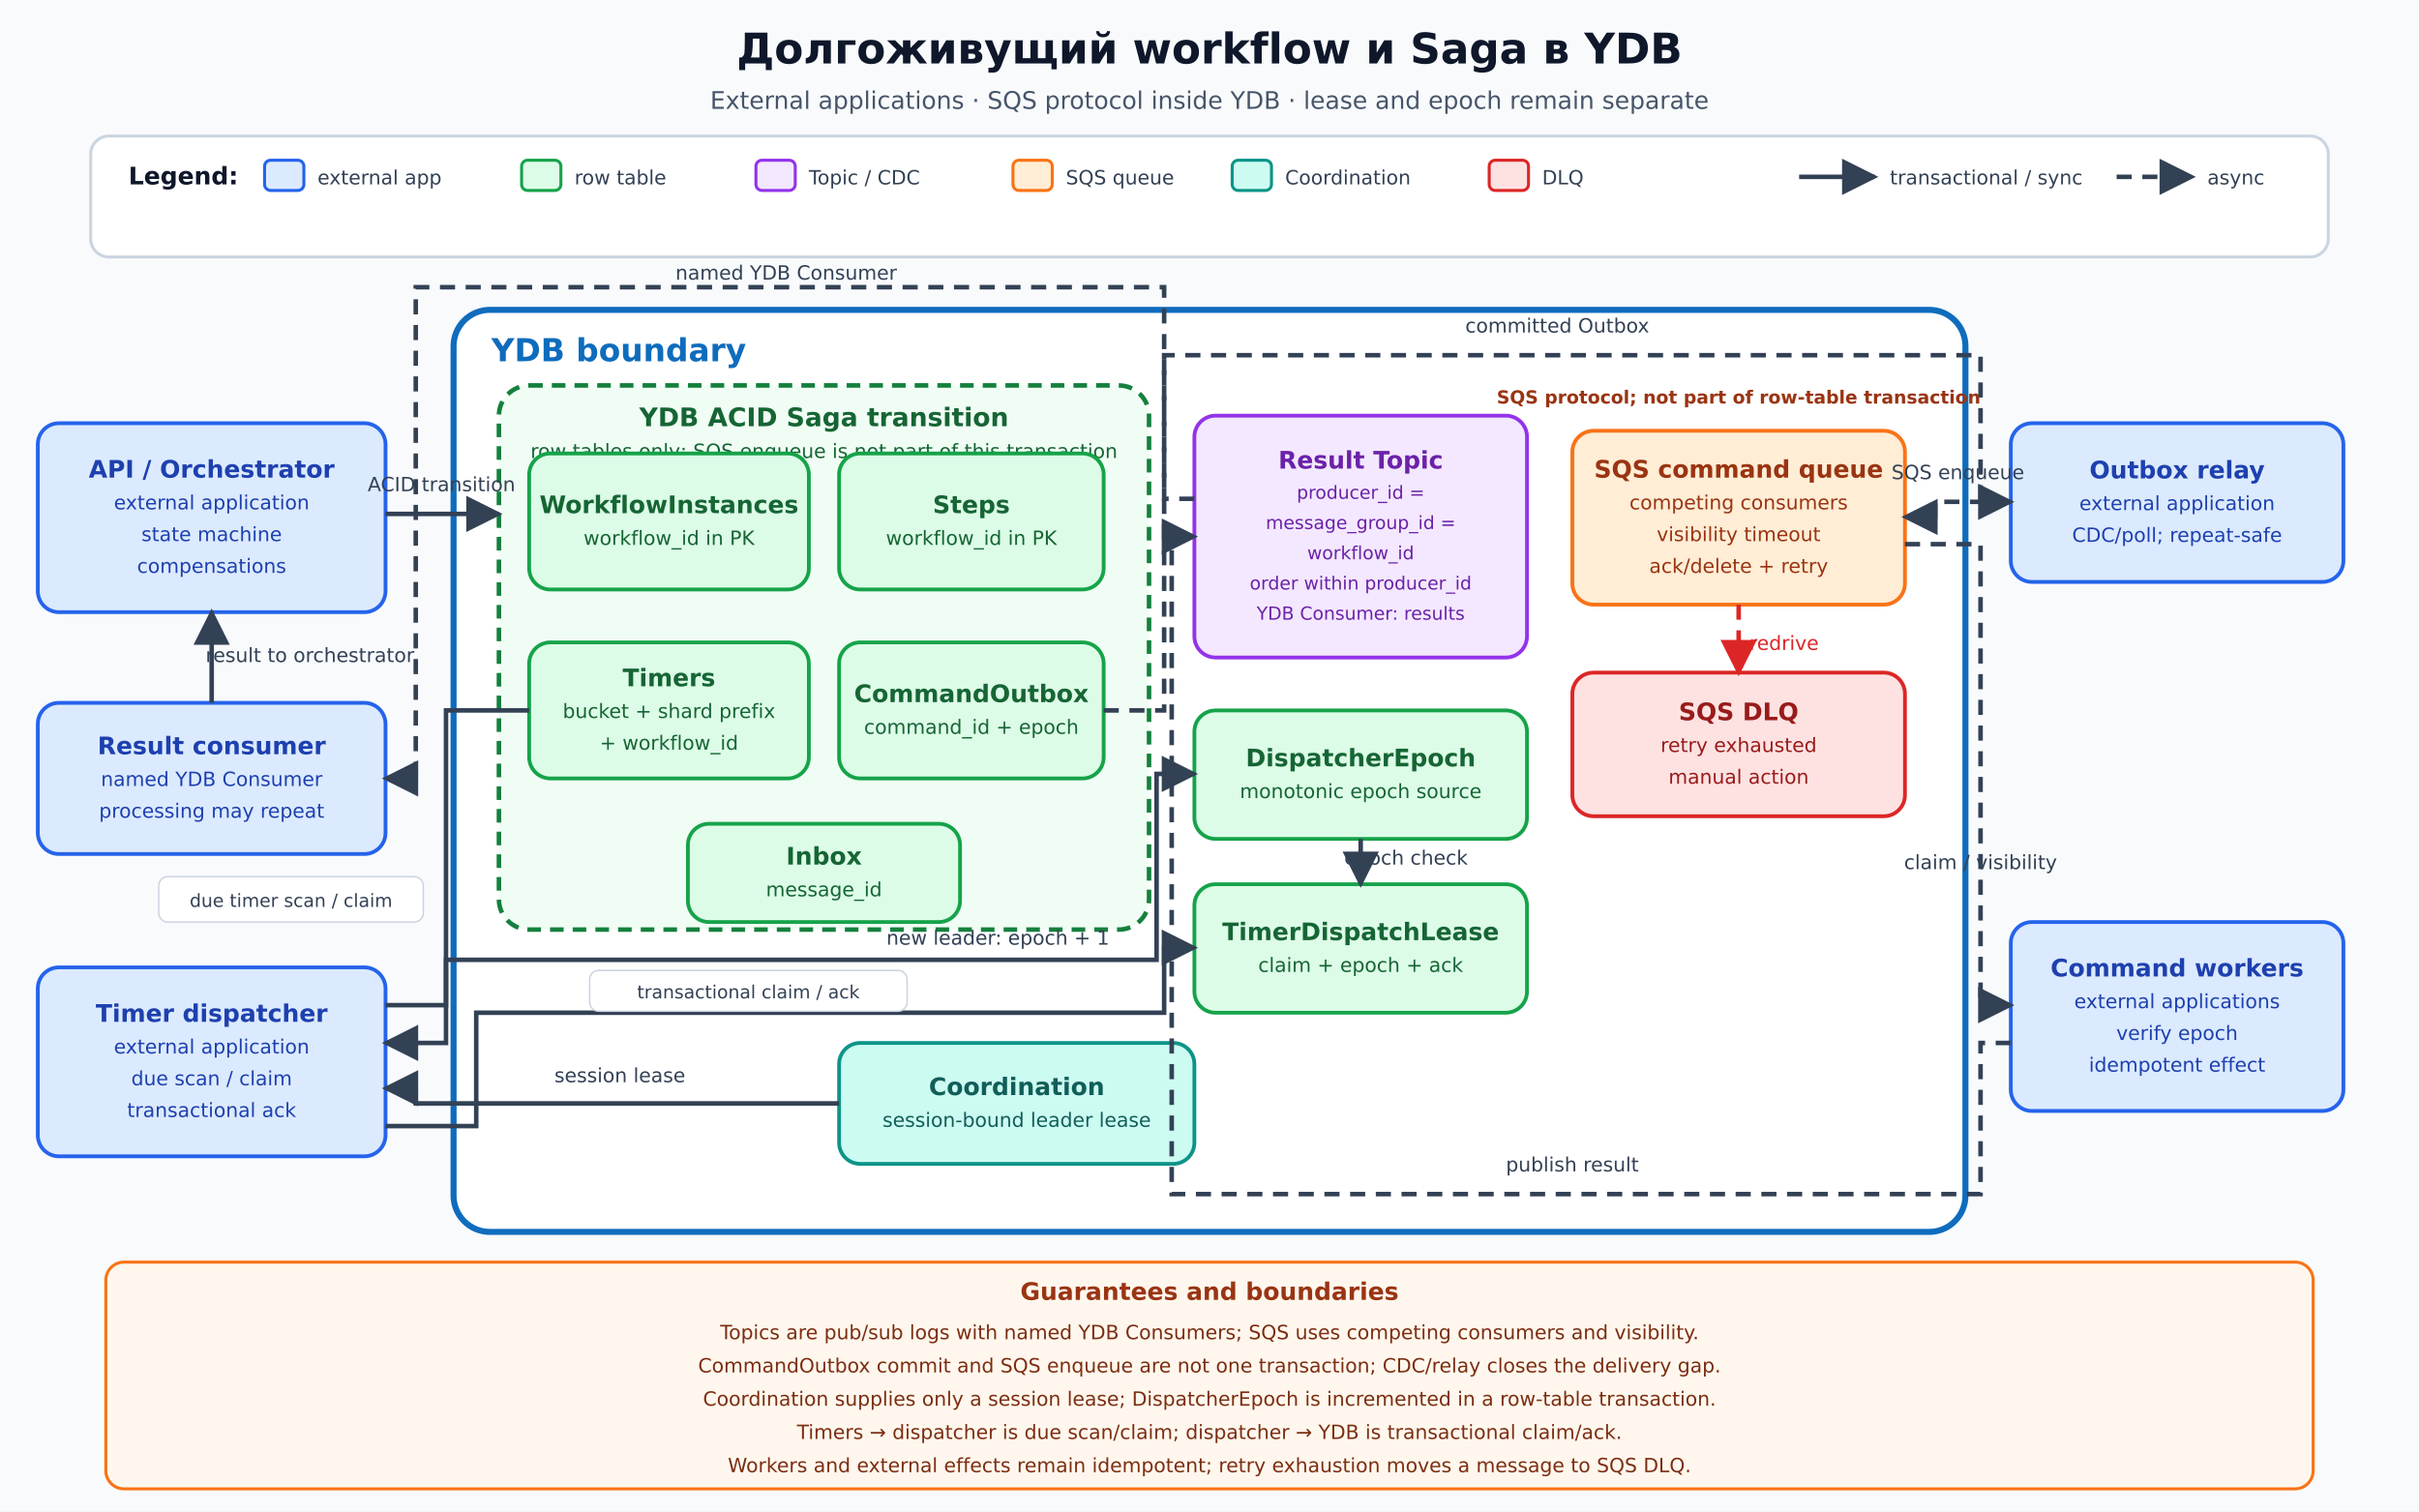
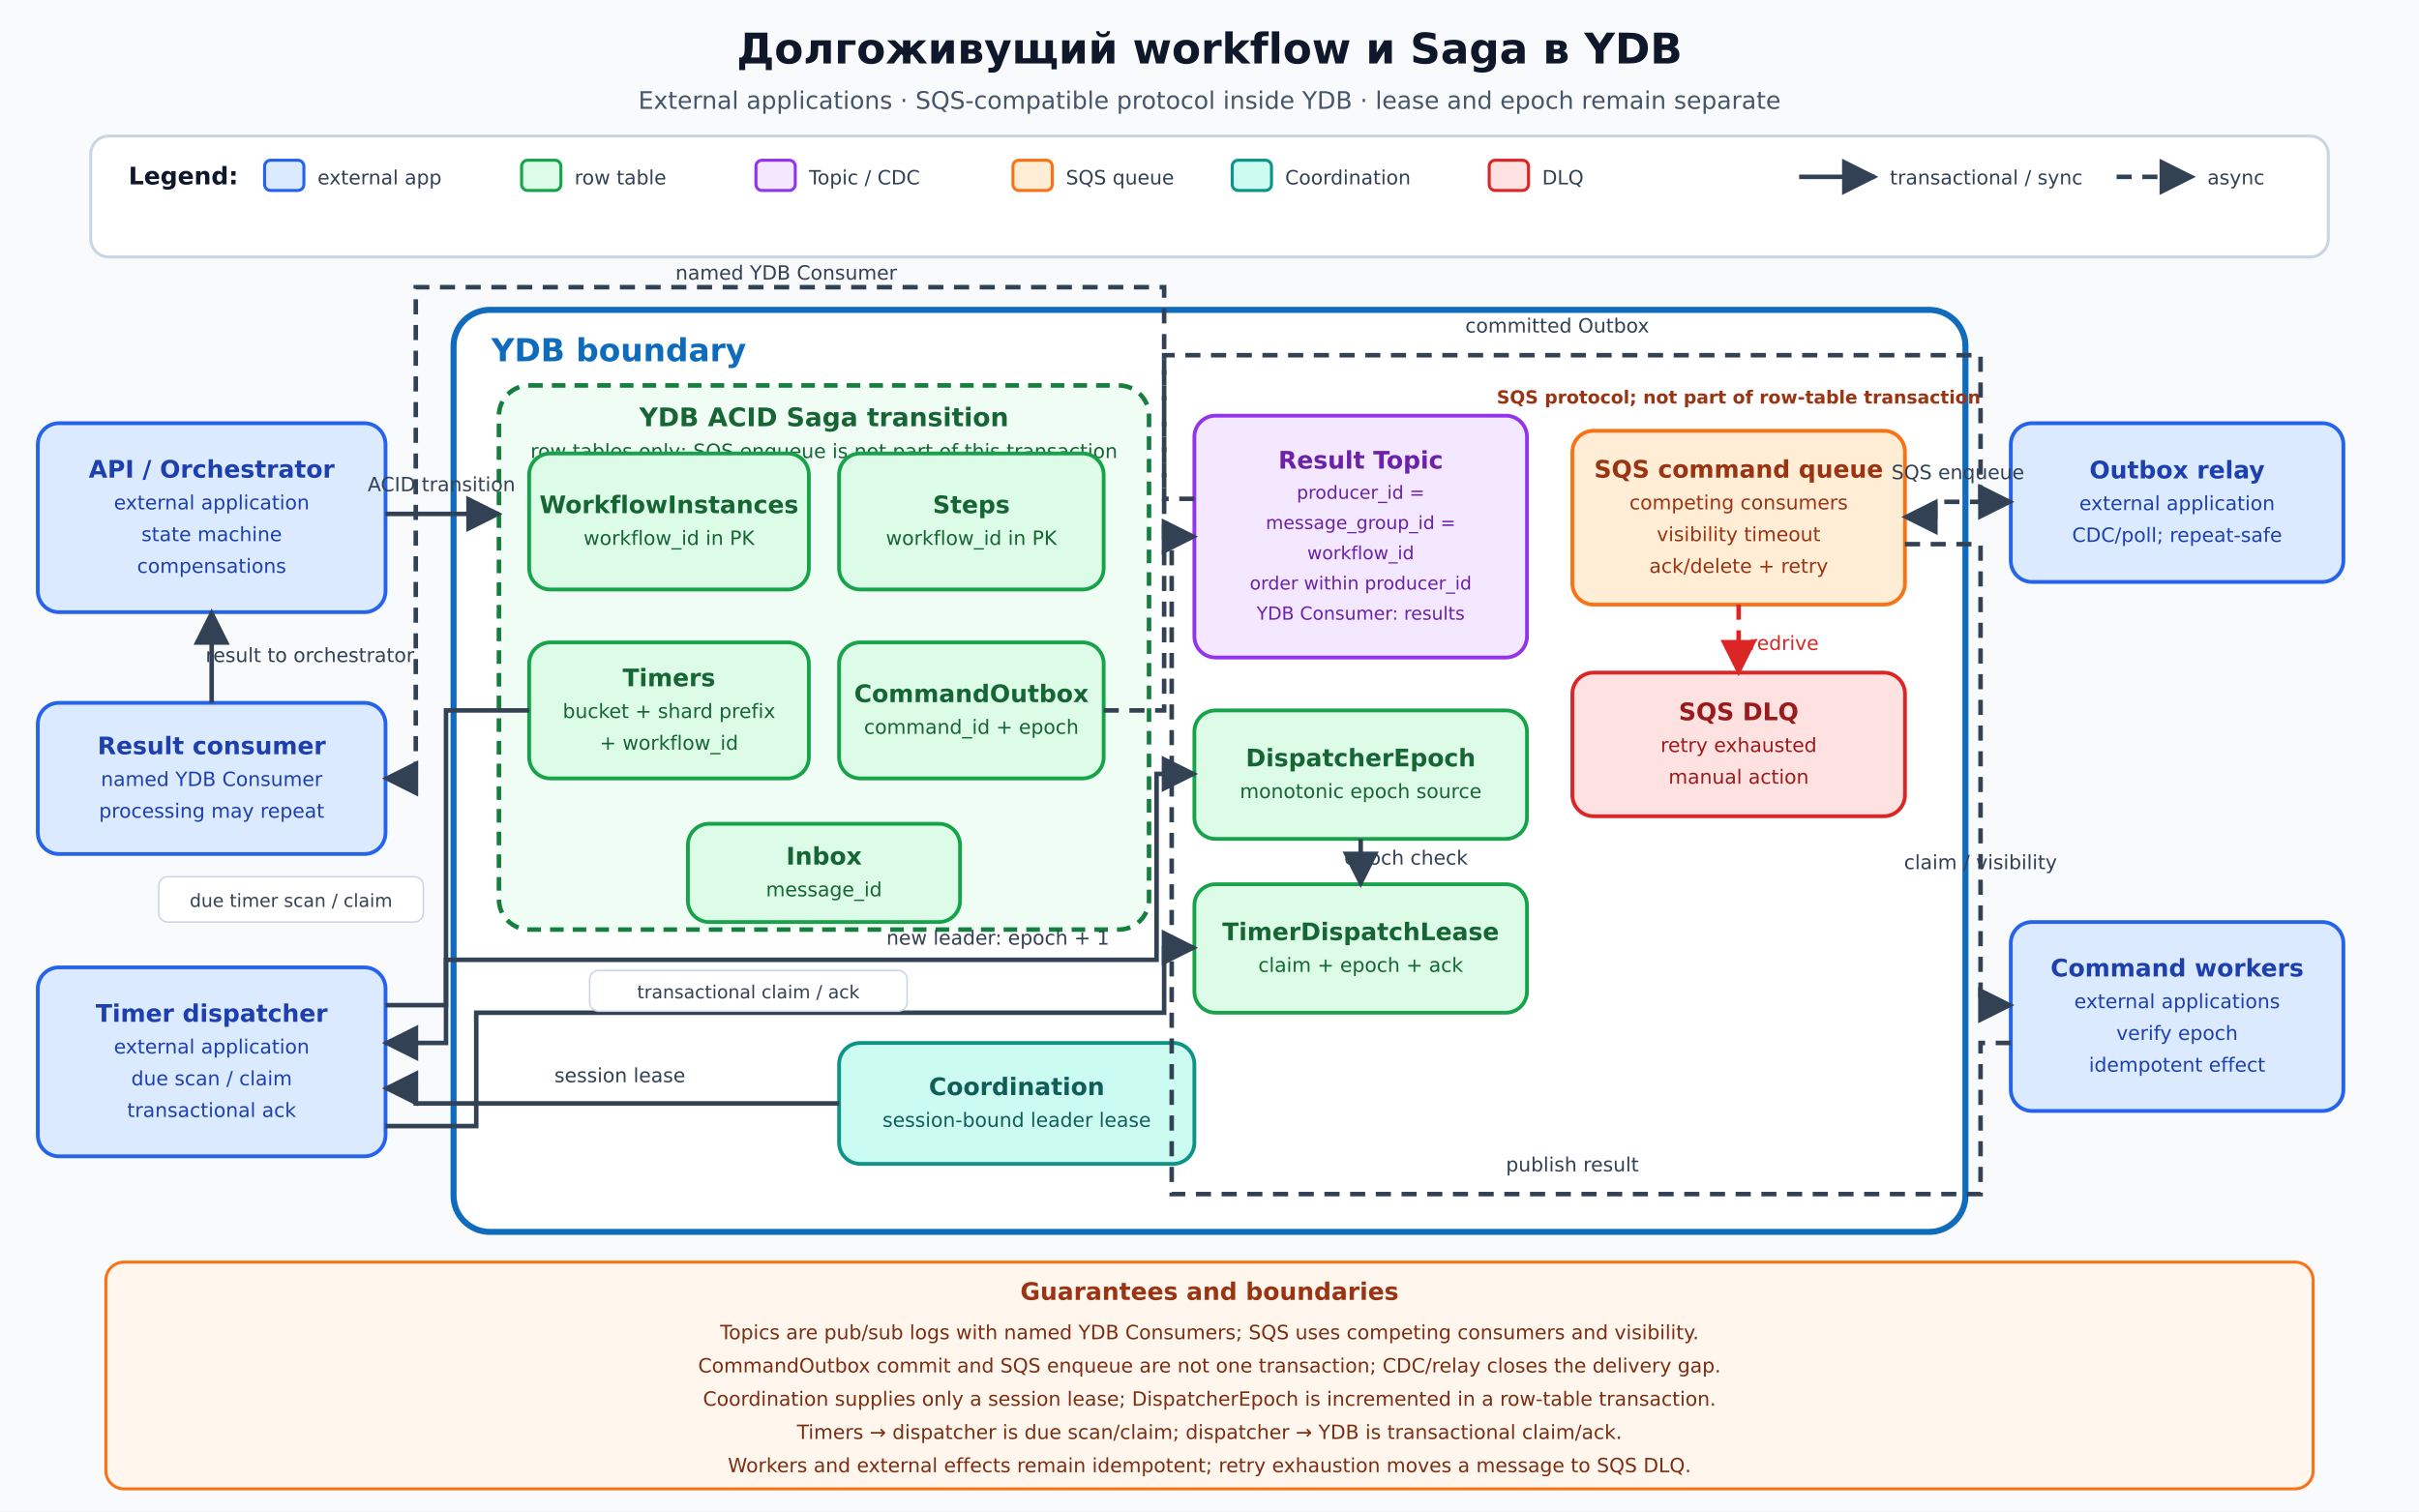
<svg xmlns="http://www.w3.org/2000/svg" version="1.1" viewBox="0 0 1600 1000" role="img" aria-labelledby="title desc">
  <defs>
    <marker id="arrow" viewBox="0 0 10 10" refX="9" refY="5" markerWidth="8" markerHeight="8" orient="auto">
      <path d="M 0 0 L 10 5 L 0 10 z" fill="#334155" />
    </marker>
    <marker id="redArrow" viewBox="0 0 10 10" refX="9" refY="5" markerWidth="8" markerHeight="8" orient="auto">
      <path d="M 0 0 L 10 5 L 0 10 z" fill="#dc2626" />
    </marker>
  </defs>
  <rect x="0" y="0" width="1600" height="1000" fill="#f8fafc" />
  <text x="800" y="42" text-anchor="middle" font-family="DejaVu Sans, Arial, sans-serif" font-size="28" font-weight="bold" fill="#0f172a">Долгоживущий workflow и Saga в YDB</text>
-   <text x="800" y="72" text-anchor="middle" font-family="DejaVu Sans, Arial, sans-serif" font-size="16" fill="#475569">External applications · SQS protocol inside YDB · lease and epoch remain separate</text>
+   <text x="800" y="72" text-anchor="middle" font-family="DejaVu Sans, Arial, sans-serif" font-size="16" fill="#475569">External applications · SQS-compatible protocol inside YDB · lease and epoch remain separate</text>
  <rect x="60" y="90" width="1480" height="80" rx="12" fill="#ffffff" stroke="#cbd5e1" stroke-width="2" />
  <text x="85" y="122" text-anchor="start" font-family="DejaVu Sans, Arial, sans-serif" font-size="16" font-weight="bold" fill="#0f172a">Legend:</text>
  <rect x="175" y="106" width="26" height="20" rx="4" fill="#dbeafe" stroke="#2563eb" stroke-width="2" />
  <text x="210" y="122" text-anchor="start" font-family="DejaVu Sans, Arial, sans-serif" font-size="13" fill="#334155">external app</text>
  <rect x="345" y="106" width="26" height="20" rx="4" fill="#dcfce7" stroke="#16a34a" stroke-width="2" />
  <text x="380" y="122" text-anchor="start" font-family="DejaVu Sans, Arial, sans-serif" font-size="13" fill="#334155">row table</text>
  <rect x="500" y="106" width="26" height="20" rx="4" fill="#f3e8ff" stroke="#9333ea" stroke-width="2" />
  <text x="535" y="122" text-anchor="start" font-family="DejaVu Sans, Arial, sans-serif" font-size="13" fill="#334155">Topic / CDC</text>
  <rect x="670" y="106" width="26" height="20" rx="4" fill="#ffedd5" stroke="#f97316" stroke-width="2" />
  <text x="705" y="122" text-anchor="start" font-family="DejaVu Sans, Arial, sans-serif" font-size="13" fill="#334155">SQS queue</text>
  <rect x="815" y="106" width="26" height="20" rx="4" fill="#ccfbf1" stroke="#0d9488" stroke-width="2" />
  <text x="850" y="122" text-anchor="start" font-family="DejaVu Sans, Arial, sans-serif" font-size="13" fill="#334155">Coordination</text>
  <rect x="985" y="106" width="26" height="20" rx="4" fill="#fee2e2" stroke="#dc2626" stroke-width="2" />
  <text x="1020" y="122" text-anchor="start" font-family="DejaVu Sans, Arial, sans-serif" font-size="13" fill="#334155">DLQ</text>
  <path d="M 1190 117 L 1240 117" fill="none" stroke="#334155" stroke-width="3" marker-end="url(#arrow)" />
  <text x="1250" y="122" text-anchor="start" font-family="DejaVu Sans, Arial, sans-serif" font-size="13" fill="#334155">transactional / sync</text>
  <path d="M 1400 117 L 1450 117" fill="none" stroke="#334155" stroke-width="3" stroke-dasharray="10 7" marker-end="url(#arrow)" />
  <text x="1460" y="122" text-anchor="start" font-family="DejaVu Sans, Arial, sans-serif" font-size="13" fill="#334155">async</text>
  <rect x="300" y="205" width="1000" height="610" rx="24" fill="#ffffff" stroke="#0f6cbd" stroke-width="4" />
  <text x="325" y="239" text-anchor="start" font-family="DejaVu Sans, Arial, sans-serif" font-size="21" font-weight="bold" fill="#0f6cbd">YDB boundary</text>
  <rect x="330" y="255" width="430" height="360" rx="20" fill="#f0fdf4" stroke="#15803d" stroke-width="3" stroke-dasharray="9 6" />
  <text x="545.0" y="282" text-anchor="middle" font-family="DejaVu Sans, Arial, sans-serif" font-size="17" font-weight="bold" fill="#166534">YDB ACID Saga transition</text>
  <text x="545.0" y="303" text-anchor="middle" font-family="DejaVu Sans, Arial, sans-serif" font-size="13" fill="#166534">row tables only; SQS enqueue is not part of this transaction</text>
  <rect x="25" y="280" width="230" height="125" rx="14" fill="#dbeafe" stroke="#2563eb" stroke-width="2.5" />
  <text x="140.0" y="316.0" text-anchor="middle" font-family="DejaVu Sans, Arial, sans-serif" font-size="16" font-weight="bold" fill="#1e40af">API / Orchestrator</text>
  <text x="140.0" y="337.0" text-anchor="middle" font-family="DejaVu Sans, Arial, sans-serif" font-size="13" fill="#1e40af">external application</text>
  <text x="140.0" y="358.0" text-anchor="middle" font-family="DejaVu Sans, Arial, sans-serif" font-size="13" fill="#1e40af">state machine</text>
  <text x="140.0" y="379.0" text-anchor="middle" font-family="DejaVu Sans, Arial, sans-serif" font-size="13" fill="#1e40af">compensations</text>
  <rect x="25" y="465" width="230" height="100" rx="14" fill="#dbeafe" stroke="#2563eb" stroke-width="2.5" />
  <text x="140.0" y="499.0" text-anchor="middle" font-family="DejaVu Sans, Arial, sans-serif" font-size="16" font-weight="bold" fill="#1e40af">Result consumer</text>
  <text x="140.0" y="520.0" text-anchor="middle" font-family="DejaVu Sans, Arial, sans-serif" font-size="13" fill="#1e40af">named YDB Consumer</text>
  <text x="140.0" y="541.0" text-anchor="middle" font-family="DejaVu Sans, Arial, sans-serif" font-size="13" fill="#1e40af">processing may repeat</text>
  <rect x="25" y="640" width="230" height="125" rx="14" fill="#dbeafe" stroke="#2563eb" stroke-width="2.5" />
  <text x="140.0" y="676.0" text-anchor="middle" font-family="DejaVu Sans, Arial, sans-serif" font-size="16" font-weight="bold" fill="#1e40af">Timer dispatcher</text>
  <text x="140.0" y="697.0" text-anchor="middle" font-family="DejaVu Sans, Arial, sans-serif" font-size="13" fill="#1e40af">external application</text>
  <text x="140.0" y="718.0" text-anchor="middle" font-family="DejaVu Sans, Arial, sans-serif" font-size="13" fill="#1e40af">due scan / claim</text>
  <text x="140.0" y="739.0" text-anchor="middle" font-family="DejaVu Sans, Arial, sans-serif" font-size="13" fill="#1e40af">transactional ack</text>
  <rect x="350" y="300" width="185" height="90" rx="14" fill="#dcfce7" stroke="#16a34a" stroke-width="2.5" />
  <text x="442.5" y="339.5" text-anchor="middle" font-family="DejaVu Sans, Arial, sans-serif" font-size="16" font-weight="bold" fill="#166534">WorkflowInstances</text>
  <text x="442.5" y="360.5" text-anchor="middle" font-family="DejaVu Sans, Arial, sans-serif" font-size="13" fill="#166534">workflow_id in PK</text>
  <rect x="555" y="300" width="175" height="90" rx="14" fill="#dcfce7" stroke="#16a34a" stroke-width="2.5" />
  <text x="642.5" y="339.5" text-anchor="middle" font-family="DejaVu Sans, Arial, sans-serif" font-size="16" font-weight="bold" fill="#166534">Steps</text>
  <text x="642.5" y="360.5" text-anchor="middle" font-family="DejaVu Sans, Arial, sans-serif" font-size="13" fill="#166534">workflow_id in PK</text>
  <rect x="350" y="425" width="185" height="90" rx="14" fill="#dcfce7" stroke="#16a34a" stroke-width="2.5" />
  <text x="442.5" y="454.0" text-anchor="middle" font-family="DejaVu Sans, Arial, sans-serif" font-size="16" font-weight="bold" fill="#166534">Timers</text>
  <text x="442.5" y="475.0" text-anchor="middle" font-family="DejaVu Sans, Arial, sans-serif" font-size="13" fill="#166534">bucket + shard prefix</text>
  <text x="442.5" y="496.0" text-anchor="middle" font-family="DejaVu Sans, Arial, sans-serif" font-size="13" fill="#166534">+ workflow_id</text>
  <rect x="555" y="425" width="175" height="90" rx="14" fill="#dcfce7" stroke="#16a34a" stroke-width="2.5" />
  <text x="642.5" y="464.5" text-anchor="middle" font-family="DejaVu Sans, Arial, sans-serif" font-size="16" font-weight="bold" fill="#166534">CommandOutbox</text>
  <text x="642.5" y="485.5" text-anchor="middle" font-family="DejaVu Sans, Arial, sans-serif" font-size="13" fill="#166534">command_id + epoch</text>
  <rect x="455" y="545" width="180" height="65" rx="14" fill="#dcfce7" stroke="#16a34a" stroke-width="2.5" />
  <text x="545.0" y="572.0" text-anchor="middle" font-family="DejaVu Sans, Arial, sans-serif" font-size="16" font-weight="bold" fill="#166534">Inbox</text>
  <text x="545.0" y="593.0" text-anchor="middle" font-family="DejaVu Sans, Arial, sans-serif" font-size="13" fill="#166534">message_id</text>
  <rect x="790" y="275" width="220" height="160" rx="14" fill="#f3e8ff" stroke="#9333ea" stroke-width="2.5" />
  <text x="900.0" y="310.0" text-anchor="middle" font-family="DejaVu Sans, Arial, sans-serif" font-size="16" font-weight="bold" fill="#6b21a8">Result Topic</text>
  <text x="900.0" y="330.0" text-anchor="middle" font-family="DejaVu Sans, Arial, sans-serif" font-size="12" fill="#6b21a8">producer_id =</text>
  <text x="900.0" y="350.0" text-anchor="middle" font-family="DejaVu Sans, Arial, sans-serif" font-size="12" fill="#6b21a8">message_group_id =</text>
  <text x="900.0" y="370.0" text-anchor="middle" font-family="DejaVu Sans, Arial, sans-serif" font-size="12" fill="#6b21a8">workflow_id</text>
  <text x="900.0" y="390.0" text-anchor="middle" font-family="DejaVu Sans, Arial, sans-serif" font-size="12" fill="#6b21a8">order within producer_id</text>
  <text x="900.0" y="410.0" text-anchor="middle" font-family="DejaVu Sans, Arial, sans-serif" font-size="12" fill="#6b21a8">YDB Consumer: results</text>
  <rect x="790" y="470" width="220" height="85" rx="14" fill="#dcfce7" stroke="#16a34a" stroke-width="2.5" />
  <text x="900.0" y="507.0" text-anchor="middle" font-family="DejaVu Sans, Arial, sans-serif" font-size="16" font-weight="bold" fill="#166534">DispatcherEpoch</text>
  <text x="900.0" y="528.0" text-anchor="middle" font-family="DejaVu Sans, Arial, sans-serif" font-size="13" fill="#166534">monotonic epoch source</text>
  <rect x="790" y="585" width="220" height="85" rx="14" fill="#dcfce7" stroke="#16a34a" stroke-width="2.5" />
  <text x="900.0" y="622.0" text-anchor="middle" font-family="DejaVu Sans, Arial, sans-serif" font-size="16" font-weight="bold" fill="#166534">TimerDispatchLease</text>
  <text x="900.0" y="643.0" text-anchor="middle" font-family="DejaVu Sans, Arial, sans-serif" font-size="13" fill="#166534">claim + epoch + ack</text>
  <rect x="555" y="690" width="235" height="80" rx="14" fill="#ccfbf1" stroke="#0d9488" stroke-width="2.5" />
  <text x="672.5" y="724.5" text-anchor="middle" font-family="DejaVu Sans, Arial, sans-serif" font-size="16" font-weight="bold" fill="#115e59">Coordination</text>
  <text x="672.5" y="745.5" text-anchor="middle" font-family="DejaVu Sans, Arial, sans-serif" font-size="13" fill="#115e59">session-bound leader lease</text>
  <rect x="1040" y="285" width="220" height="115" rx="14" fill="#ffedd5" stroke="#f97316" stroke-width="2.5" />
  <text x="1150.0" y="316.0" text-anchor="middle" font-family="DejaVu Sans, Arial, sans-serif" font-size="16" font-weight="bold" fill="#9a3412">SQS command queue</text>
  <text x="1150.0" y="337.0" text-anchor="middle" font-family="DejaVu Sans, Arial, sans-serif" font-size="13" fill="#9a3412">competing consumers</text>
  <text x="1150.0" y="358.0" text-anchor="middle" font-family="DejaVu Sans, Arial, sans-serif" font-size="13" fill="#9a3412">visibility timeout</text>
  <text x="1150.0" y="379.0" text-anchor="middle" font-family="DejaVu Sans, Arial, sans-serif" font-size="13" fill="#9a3412">ack/delete + retry</text>
  <rect x="1040" y="445" width="220" height="95" rx="14" fill="#fee2e2" stroke="#dc2626" stroke-width="2.5" />
  <text x="1150.0" y="476.5" text-anchor="middle" font-family="DejaVu Sans, Arial, sans-serif" font-size="16" font-weight="bold" fill="#991b1b">SQS DLQ</text>
  <text x="1150.0" y="497.5" text-anchor="middle" font-family="DejaVu Sans, Arial, sans-serif" font-size="13" fill="#991b1b">retry exhausted</text>
  <text x="1150.0" y="518.5" text-anchor="middle" font-family="DejaVu Sans, Arial, sans-serif" font-size="13" fill="#991b1b">manual action</text>
  <text x="1150" y="267" text-anchor="middle" font-family="DejaVu Sans, Arial, sans-serif" font-size="12" font-weight="bold" fill="#9a3412">SQS protocol; not part of row-table transaction</text>
  <rect x="1330" y="280" width="220" height="105" rx="14" fill="#dbeafe" stroke="#2563eb" stroke-width="2.5" />
  <text x="1440.0" y="316.5" text-anchor="middle" font-family="DejaVu Sans, Arial, sans-serif" font-size="16" font-weight="bold" fill="#1e40af">Outbox relay</text>
  <text x="1440.0" y="337.5" text-anchor="middle" font-family="DejaVu Sans, Arial, sans-serif" font-size="13" fill="#1e40af">external application</text>
  <text x="1440.0" y="358.5" text-anchor="middle" font-family="DejaVu Sans, Arial, sans-serif" font-size="13" fill="#1e40af">CDC/poll; repeat-safe</text>
  <rect x="1330" y="610" width="220" height="125" rx="14" fill="#dbeafe" stroke="#2563eb" stroke-width="2.5" />
  <text x="1440.0" y="646.0" text-anchor="middle" font-family="DejaVu Sans, Arial, sans-serif" font-size="16" font-weight="bold" fill="#1e40af">Command workers</text>
  <text x="1440.0" y="667.0" text-anchor="middle" font-family="DejaVu Sans, Arial, sans-serif" font-size="13" fill="#1e40af">external applications</text>
  <text x="1440.0" y="688.0" text-anchor="middle" font-family="DejaVu Sans, Arial, sans-serif" font-size="13" fill="#1e40af">verify epoch</text>
  <text x="1440.0" y="709.0" text-anchor="middle" font-family="DejaVu Sans, Arial, sans-serif" font-size="13" fill="#1e40af">idempotent effect</text>
  <path d="M 255 340 L 330 340" fill="none" stroke="#334155" stroke-width="3" marker-end="url(#arrow)" />
  <text x="292" y="325" text-anchor="middle" font-family="DejaVu Sans, Arial, sans-serif" font-size="13" fill="#334155">ACID transition</text>
  <path d="M 730 470 L 770 470 L 770 235 L 1310 235 L 1310 332 L 1330 332" fill="none" stroke="#334155" stroke-width="3" stroke-dasharray="10 7" marker-end="url(#arrow)" />
  <text x="1030" y="220" text-anchor="middle" font-family="DejaVu Sans, Arial, sans-serif" font-size="13" fill="#334155">committed Outbox</text>
  <path d="M 1330 332 L 1280 332 L 1280 342 L 1260 342" fill="none" stroke="#334155" stroke-width="3" stroke-dasharray="10 7" marker-end="url(#arrow)" />
  <text x="1295" y="317" text-anchor="middle" font-family="DejaVu Sans, Arial, sans-serif" font-size="13" fill="#334155">SQS enqueue</text>
  <path d="M 1260 360 L 1310 360 L 1310 665 L 1330 665" fill="none" stroke="#334155" stroke-width="3" stroke-dasharray="10 7" marker-end="url(#arrow)" />
  <text x="1310" y="575" text-anchor="middle" font-family="DejaVu Sans, Arial, sans-serif" font-size="13" fill="#334155">claim / visibility</text>
  <path d="M 1330 690 L 1310 690 L 1310 790 L 775 790 L 775 355 L 790 355" fill="none" stroke="#334155" stroke-width="3" stroke-dasharray="10 7" marker-end="url(#arrow)" />
  <text x="1040" y="775" text-anchor="middle" font-family="DejaVu Sans, Arial, sans-serif" font-size="13" fill="#334155">publish result</text>
  <path d="M 790 330 L 770 330 L 770 190 L 275 190 L 275 515 L 255 515" fill="none" stroke="#334155" stroke-width="3" stroke-dasharray="10 7" marker-end="url(#arrow)" />
  <text x="520" y="185" text-anchor="middle" font-family="DejaVu Sans, Arial, sans-serif" font-size="13" fill="#334155">named YDB Consumer</text>
  <path d="M 140 465 L 140 405" fill="none" stroke="#334155" stroke-width="3" marker-end="url(#arrow)" />
  <text x="205" y="438" text-anchor="middle" font-family="DejaVu Sans, Arial, sans-serif" font-size="13" fill="#334155">result to orchestrator</text>
  <path d="M 350 470 L 295 470 L 295 690 L 255 690" fill="none" stroke="#334155" stroke-width="3" marker-end="url(#arrow)" />
  <rect x="105" y="580" width="175" height="30" rx="6" fill="#ffffff" stroke="#cbd5e1" stroke-width="1" />
  <text x="192.5" y="600.0" text-anchor="middle" font-family="DejaVu Sans, Arial, sans-serif" font-size="12" fill="#334155">due timer scan / claim</text>
  <path d="M 255 745 L 315 745 L 315 670 L 770 670 L 770 627 L 790 627" fill="none" stroke="#334155" stroke-width="3" marker-end="url(#arrow)" />
  <rect x="390" y="642" width="210" height="27" rx="6" fill="#ffffff" stroke="#cbd5e1" stroke-width="1" />
  <text x="495.0" y="660.5" text-anchor="middle" font-family="DejaVu Sans, Arial, sans-serif" font-size="12" fill="#334155">transactional claim / ack</text>
  <path d="M 555 730 L 275 730 L 275 720 L 255 720" fill="none" stroke="#334155" stroke-width="3" marker-end="url(#arrow)" />
  <text x="410" y="716" text-anchor="middle" font-family="DejaVu Sans, Arial, sans-serif" font-size="13" fill="#334155">session lease</text>
  <path d="M 255 665 L 295 665 L 295 635 L 765 635 L 765 512 L 790 512" fill="none" stroke="#334155" stroke-width="3" marker-end="url(#arrow)" />
  <text x="660" y="625" text-anchor="middle" font-family="DejaVu Sans, Arial, sans-serif" font-size="13" fill="#334155">new leader: epoch + 1</text>
  <path d="M 900 555 L 900 585" fill="none" stroke="#334155" stroke-width="3" marker-end="url(#arrow)" />
  <text x="930" y="572" text-anchor="middle" font-family="DejaVu Sans, Arial, sans-serif" font-size="13" fill="#334155">epoch check</text>
  <path d="M 1150 400 L 1150 445" fill="none" stroke="#dc2626" stroke-width="3" stroke-dasharray="10 7" marker-end="url(#redArrow)" />
  <text x="1180" y="430" text-anchor="middle" font-family="DejaVu Sans, Arial, sans-serif" font-size="13" fill="#dc2626">redrive</text>
  <rect x="70" y="835" width="1460" height="150" rx="12" fill="#fff7ed" stroke="#f97316" stroke-width="2" />
  <text x="800" y="860" text-anchor="middle" font-family="DejaVu Sans, Arial, sans-serif" font-size="16" font-weight="bold" fill="#9a3412">Guarantees and boundaries</text>
  <text x="800" y="886" text-anchor="middle" font-family="DejaVu Sans, Arial, sans-serif" font-size="13" fill="#7c2d12">Topics are pub/sub logs with named YDB Consumers; SQS uses competing consumers and visibility.</text>
  <text x="800" y="908" text-anchor="middle" font-family="DejaVu Sans, Arial, sans-serif" font-size="13" fill="#7c2d12">CommandOutbox commit and SQS enqueue are not one transaction; CDC/relay closes the delivery gap.</text>
  <text x="800" y="930" text-anchor="middle" font-family="DejaVu Sans, Arial, sans-serif" font-size="13" fill="#7c2d12">Coordination supplies only a session lease; DispatcherEpoch is incremented in a row-table transaction.</text>
  <text x="800" y="952" text-anchor="middle" font-family="DejaVu Sans, Arial, sans-serif" font-size="13" fill="#7c2d12">Timers → dispatcher is due scan/claim; dispatcher → YDB is transactional claim/ack.</text>
  <text x="800" y="974" text-anchor="middle" font-family="DejaVu Sans, Arial, sans-serif" font-size="13" fill="#7c2d12">Workers and external effects remain idempotent; retry exhaustion moves a message to SQS DLQ.</text>
</svg>
